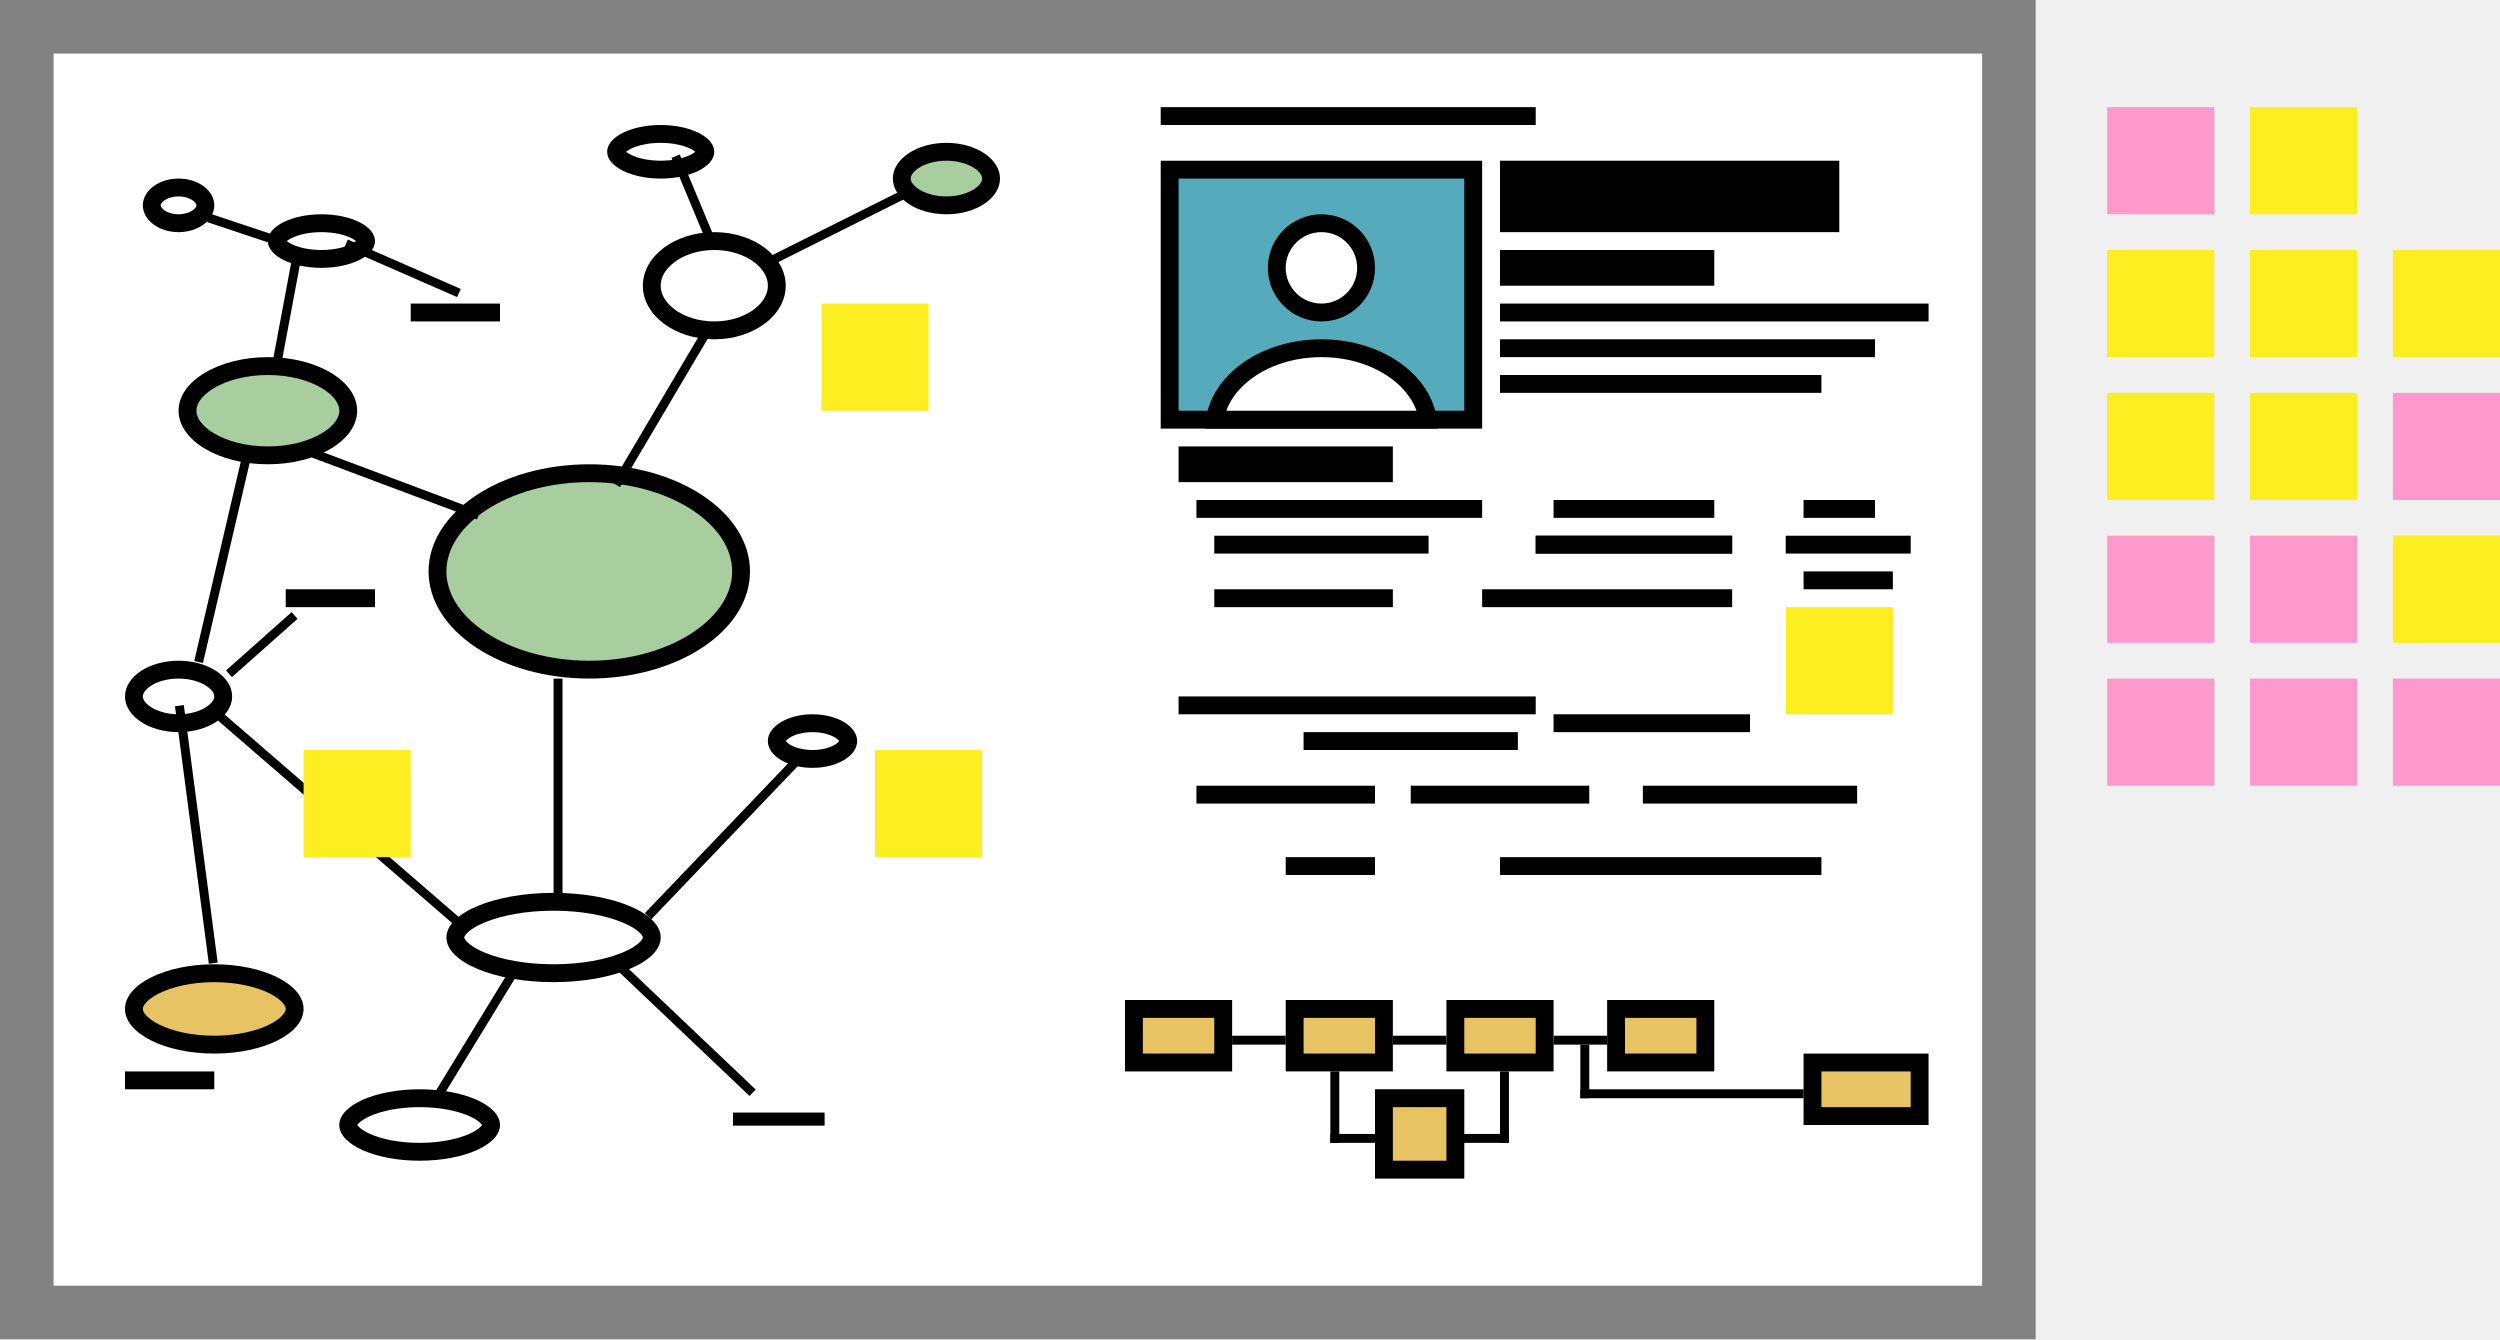
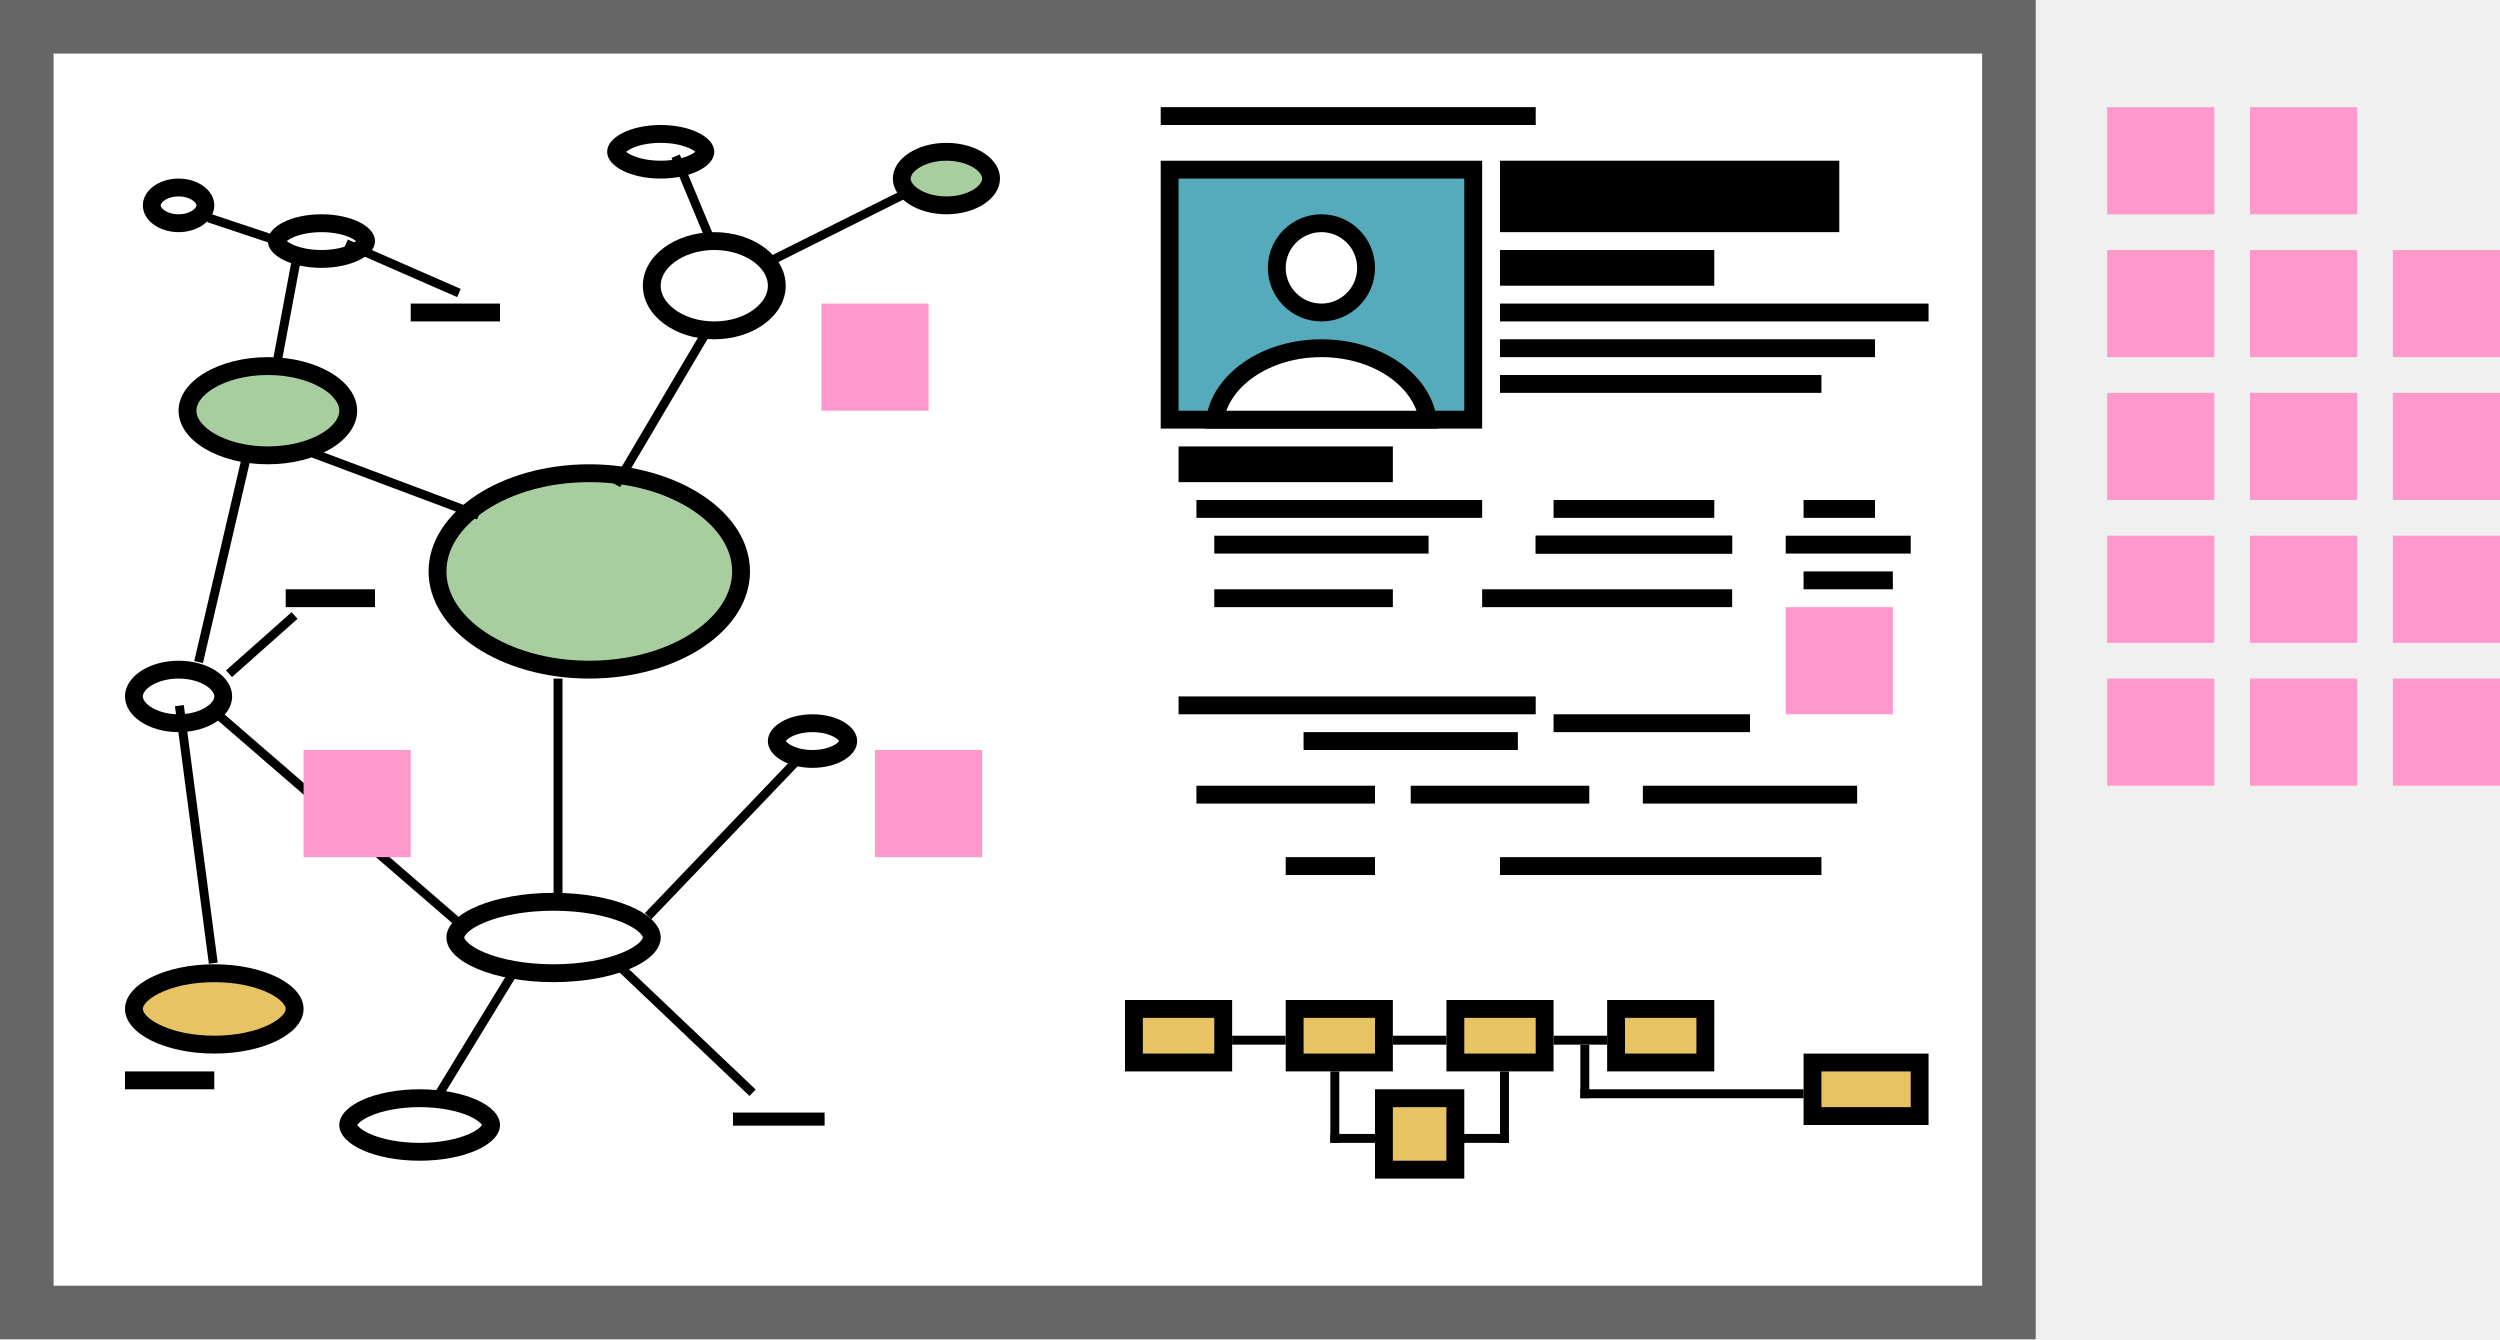
<svg xmlns="http://www.w3.org/2000/svg" xmlns:xlink="http://www.w3.org/1999/xlink" width="280" height="150" viewBox="0 0 280 150">
  <defs>
    <ellipse id="a" cx="30" cy="46" rx="10" ry="6" />
    <mask id="v" x="0" y="0" width="20" height="12" fill="#fff">
      <use xlink:href="#a" />
    </mask>
    <ellipse id="b" cx="24" cy="113" rx="10" ry="5" />
    <mask id="w" x="0" y="0" width="20" height="10" fill="#fff">
      <use xlink:href="#b" />
    </mask>
    <ellipse id="c" cx="20" cy="23" rx="4" ry="3" />
    <mask id="x" x="0" y="0" width="8" height="6" fill="#fff">
      <use xlink:href="#c" />
    </mask>
    <ellipse id="d" cx="36" cy="27" rx="6" ry="3" />
    <mask id="y" x="0" y="0" width="12" height="6" fill="#fff">
      <use xlink:href="#d" />
    </mask>
    <ellipse id="e" cx="20" cy="78" rx="6" ry="4" />
    <mask id="z" x="0" y="0" width="12" height="8" fill="#fff">
      <use xlink:href="#e" />
    </mask>
    <ellipse id="f" cx="74" cy="17" rx="6" ry="3" />
    <mask id="A" x="0" y="0" width="12" height="6" fill="#fff">
      <use xlink:href="#f" />
    </mask>
    <ellipse id="g" cx="80" cy="32" rx="8" ry="6" />
    <mask id="B" x="0" y="0" width="16" height="12" fill="#fff">
      <use xlink:href="#g" />
    </mask>
    <ellipse id="h" cx="62" cy="105" rx="12" ry="5" />
    <mask id="C" x="0" y="0" width="24" height="10" fill="#fff">
      <use xlink:href="#h" />
    </mask>
    <ellipse id="i" cx="47" cy="126" rx="9" ry="4" />
    <mask id="D" x="0" y="0" width="18" height="8" fill="#fff">
      <use xlink:href="#i" />
    </mask>
    <ellipse id="j" cx="91" cy="83" rx="5" ry="3" />
    <mask id="E" x="0" y="0" width="10" height="6" fill="#fff">
      <use xlink:href="#j" />
    </mask>
    <ellipse id="k" cx="106" cy="20" rx="6" ry="4" />
    <mask id="F" x="0" y="0" width="12" height="8" fill="#fff">
      <use xlink:href="#k" />
    </mask>
    <ellipse id="l" cx="66" cy="64" rx="18" ry="12" />
    <mask id="G" x="0" y="0" width="36" height="24" fill="#fff">
      <use xlink:href="#l" />
    </mask>
    <path id="m" d="M130 18h36v30h-36z" />
    <mask id="H" x="0" y="0" width="36" height="30" fill="#fff">
      <use xlink:href="#m" />
    </mask>
    <path id="n" d="M126 112h12v8h-12z" />
    <mask id="I" x="0" y="0" width="12" height="8" fill="#fff">
      <use xlink:href="#n" />
    </mask>
    <path id="o" d="M144 112h12v8h-12z" />
    <mask id="J" x="0" y="0" width="12" height="8" fill="#fff">
      <use xlink:href="#o" />
    </mask>
    <path id="p" d="M154 122h10v10h-10z" />
    <mask id="K" x="0" y="0" width="10" height="10" fill="#fff">
      <use xlink:href="#p" />
    </mask>
    <path id="q" d="M162 112h12v8h-12z" />
    <mask id="L" x="0" y="0" width="12" height="8" fill="#fff">
      <use xlink:href="#q" />
    </mask>
    <path id="r" d="M180 112h12v8h-12z" />
    <mask id="M" x="0" y="0" width="12" height="8" fill="#fff">
      <use xlink:href="#r" />
    </mask>
    <path id="s" d="M202 118h14v8h-14z" />
    <mask id="N" x="0" y="0" width="14" height="8" fill="#fff">
      <use xlink:href="#s" />
    </mask>
    <circle id="t" cx="148" cy="30" r="6" />
    <mask id="O" x="0" y="0" width="12" height="12" fill="#fff">
      <use xlink:href="#t" />
    </mask>
    <path d="M161 48c0-5.523-5.82-10-13-10s-13 4.477-13 10h26z" id="u" />
    <mask id="P" x="0" y="0" width="26" height="10" fill="#fff">
      <use xlink:href="#u" />
    </mask>
  </defs>
  <g fill="none" fill-rule="evenodd">
-     <path fill="#818181" d="M0 0h228v150H0z" />
+     <path fill="#666" d="M0 0h228v150H0z" />
    <path fill="#FFF" d="M6 6h216v138H6z" />
-     <path fill="#F9C" d="M236 12h12v12h-12zm0 48h12v12h-12zm0 16h12v12h-12zm16-16h12v12h-12zm0 16h12v12h-12zm16 0h12v12h-12zm0-32h12v12h-12z" />
-     <path fill="#FCEE21" d="M268 60h12v12h-12zm-32-16h12v12h-12zm0-16h12v12h-12zm16 16h12v12h-12zm0-16h12v12h-12zm16 0h12v12h-12zm-16-16h12v12h-12zM92 34h12v12H92z" />
+     <path fill="#F9C" d="M236 12h12v12h-12zM236 60h12v12h-12zM236 76h12v12h-12zM252 60h12v12h-12zM252 76h12v12h-12zM268 76h12v12h-12zM268 44h12v12h-12zM268 60h12v12h-12zM236 44h12v12h-12zM236 28h12v12h-12zM252 44h12v12h-12zM252 28h12v12h-12zM268 28h12v12h-12zM252 12h12v12h-12zM92 34h12v12H92z" />
    <use stroke="#000" mask="url(#v)" stroke-width="4" fill="#A8CE9F" xlink:href="#a" />
    <use stroke="#000" mask="url(#w)" stroke-width="4" fill="#E7C364" xlink:href="#b" />
    <use stroke="#000" mask="url(#x)" stroke-width="4" fill="#FFF" xlink:href="#c" />
    <use stroke="#000" mask="url(#y)" stroke-width="4" fill="#FFF" xlink:href="#d" />
    <use stroke="#000" mask="url(#z)" stroke-width="4" fill="#FFF" xlink:href="#e" />
    <use stroke="#000" mask="url(#A)" stroke-width="4" fill="#FFF" xlink:href="#f" />
    <use stroke="#000" mask="url(#B)" stroke-width="4" fill="#FFF" xlink:href="#g" />
    <use stroke="#000" mask="url(#C)" stroke-width="4" fill="#FFF" xlink:href="#h" />
    <use stroke="#000" mask="url(#D)" stroke-width="4" fill="#FFF" xlink:href="#i" />
    <use stroke="#000" mask="url(#E)" stroke-width="4" fill="#FFF" xlink:href="#j" />
    <use stroke="#000" mask="url(#F)" stroke-width="4" fill="#A8CE9F" xlink:href="#k" />
    <use stroke="#000" mask="url(#G)" stroke-width="4" fill="#A8CE9F" xlink:href="#l" />
-     <path fill="#FCEE21" d="M98 84h12v12H98zm102-16h12v12h-12z" />
+     <path fill="#F9C" d="M98 84h12v12H98zM200 68h12v12h-12z" />
    <use stroke="#000" mask="url(#H)" stroke-width="4" fill="#55ABBC" xlink:href="#m" />
    <use stroke="#000" mask="url(#I)" stroke-width="4" fill="#E7C364" xlink:href="#n" />
    <use stroke="#000" mask="url(#J)" stroke-width="4" fill="#E7C364" xlink:href="#o" />
    <use stroke="#000" mask="url(#K)" stroke-width="4" fill="#E7C364" xlink:href="#p" />
    <use stroke="#000" mask="url(#L)" stroke-width="4" fill="#E7C364" xlink:href="#q" />
    <use stroke="#000" mask="url(#M)" stroke-width="4" fill="#E7C364" xlink:href="#r" />
    <use stroke="#000" mask="url(#N)" stroke-width="4" fill="#E7C364" xlink:href="#s" />
-     <path fill="#000" d="M130 12h42v2h-42zm38 6h38v8h-38zm0 10h24v4h-24zm0 6h48v2h-48zm-36 16h24v4h-24zm2 6h32v2h-32zm40 0h18v2h-18zm28 0h8v2h-8zm-2 4h14v2h-14zm2 4h10v2h-10zm-30-4h22v2h-22z" />
-     <path fill="#000" d="M172 60h22v2h-22zm-6 6h28v2h-28zm-30-6h24v2h-24zm0 6h20v2h-20zm-4 12h40v2h-40zm42 2h22v2h-22zm-40 8h20v2h-20zm12-6h24v2h-24zm12 6h20v2h-20zm26 0h24v2h-24zm-40 8h10v2h-10zm-61.906 28.607h10.262v1.466H82.094zM14 120h10v2H14zm18-54h10v2H32zm14-32h10v2H46zm92 82h6v1h-6zm11 11h6v1h-6zm14 0h6v1h-6zm14-5h25v1h-25zm-21-6h6v1h-6zm18 0h6v1h-6z" />
-     <path fill="#000" d="M149 120h1v8h-1zm19 0h1v8h-1zm9-3h1v6h-1zm-9-21h36v2h-36zm0-58h42v2h-42zm0 4h36v2h-36z" />
+     <path fill="#000" d="M130 12h42v2h-42zM168 18h38v8h-38zM168 28h24v4h-24zM168 34h48v2h-48zM132 50h24v4h-24zM134 56h32v2h-32zM174 56h18v2h-18zM202 56h8v2h-8zM200 60h14v2h-14zM202 64h10v2h-10zM172 60h22v2h-22z" />
+     <path fill="#000" d="M172 60h22v2h-22zM166 66h28v2h-28zM136 60h24v2h-24zM136 66h20v2h-20zM132 78h40v2h-40zM174 80h22v2h-22zM134 88h20v2h-20zM146 82h24v2h-24zM158 88h20v2h-20zM184 88h24v2h-24zM144 96h10v2h-10zM82.094 124.607h10.262v1.466H82.094zM14 120h10v2H14zM32 66h10v2H32zM46 34h10v2H46zM138 116h6v1h-6zM149 127h6v1h-6zM163 127h6v1h-6zM177 122h25v1h-25zM156 116h6v1h-6zM174 116h6v1h-6z" />
+     <path fill="#000" d="M149 120h1v8h-1zM168 120h1v8h-1zM177 117h1v6h-1zM168 96h36v2h-36zM168 38h42v2h-42zM168 42h36v2h-36z" />
    <use stroke="#000" mask="url(#O)" stroke-width="4" fill="#FFF" xlink:href="#t" />
    <use stroke="#000" mask="url(#P)" stroke-width="4" fill="#FFF" xlink:href="#u" />
-     <path d="M33.35 28.22l-2.198 11.728m-7.33-15.393l6.597 2.199m-2.932 24.921l-5.131 21.99M35.55 50.942l17.59 6.598M26.02 75.13l6.598-5.863M20.157 79.529l3.665 27.853m0-27.853l27.12 23.455M62.5 76.5v24m10.432 1.751l16.126-16.858M57.54 108.848l-8.064 13.194m19.791-13.927l14.66 13.927m-14.66-68.168l9.529-16.125M39.215 27.487l11.727 5.13m24.922-14.659l3.665 8.796m7.33 2.199l14.66-7.33" stroke="#000" stroke-linecap="square" />
-     <path fill="#FCEE21" d="M34 84h12v12H34z" />
+     <path d="M33.35 28.22l-2.198 11.728M23.822 24.555l6.597 2.199M27.487 51.675l-5.131 21.99M35.55 50.942L53.14 57.54M26.02 75.13l6.598-5.863M20.157 79.529l3.665 27.853M23.822 79.529l27.12 23.455M62.5 76.5v24M72.932 102.251l16.126-16.858M57.54 108.848l-8.064 13.194M69.267 108.115l14.66 13.927M69.267 53.874l9.529-16.125M39.215 27.487l11.727 5.13M75.864 17.958l3.665 8.796M86.859 28.953l14.66-7.33" stroke="#000" stroke-linecap="square" />
+     <path fill="#F9C" d="M34 84h12v12H34z" />
  </g>
</svg>
